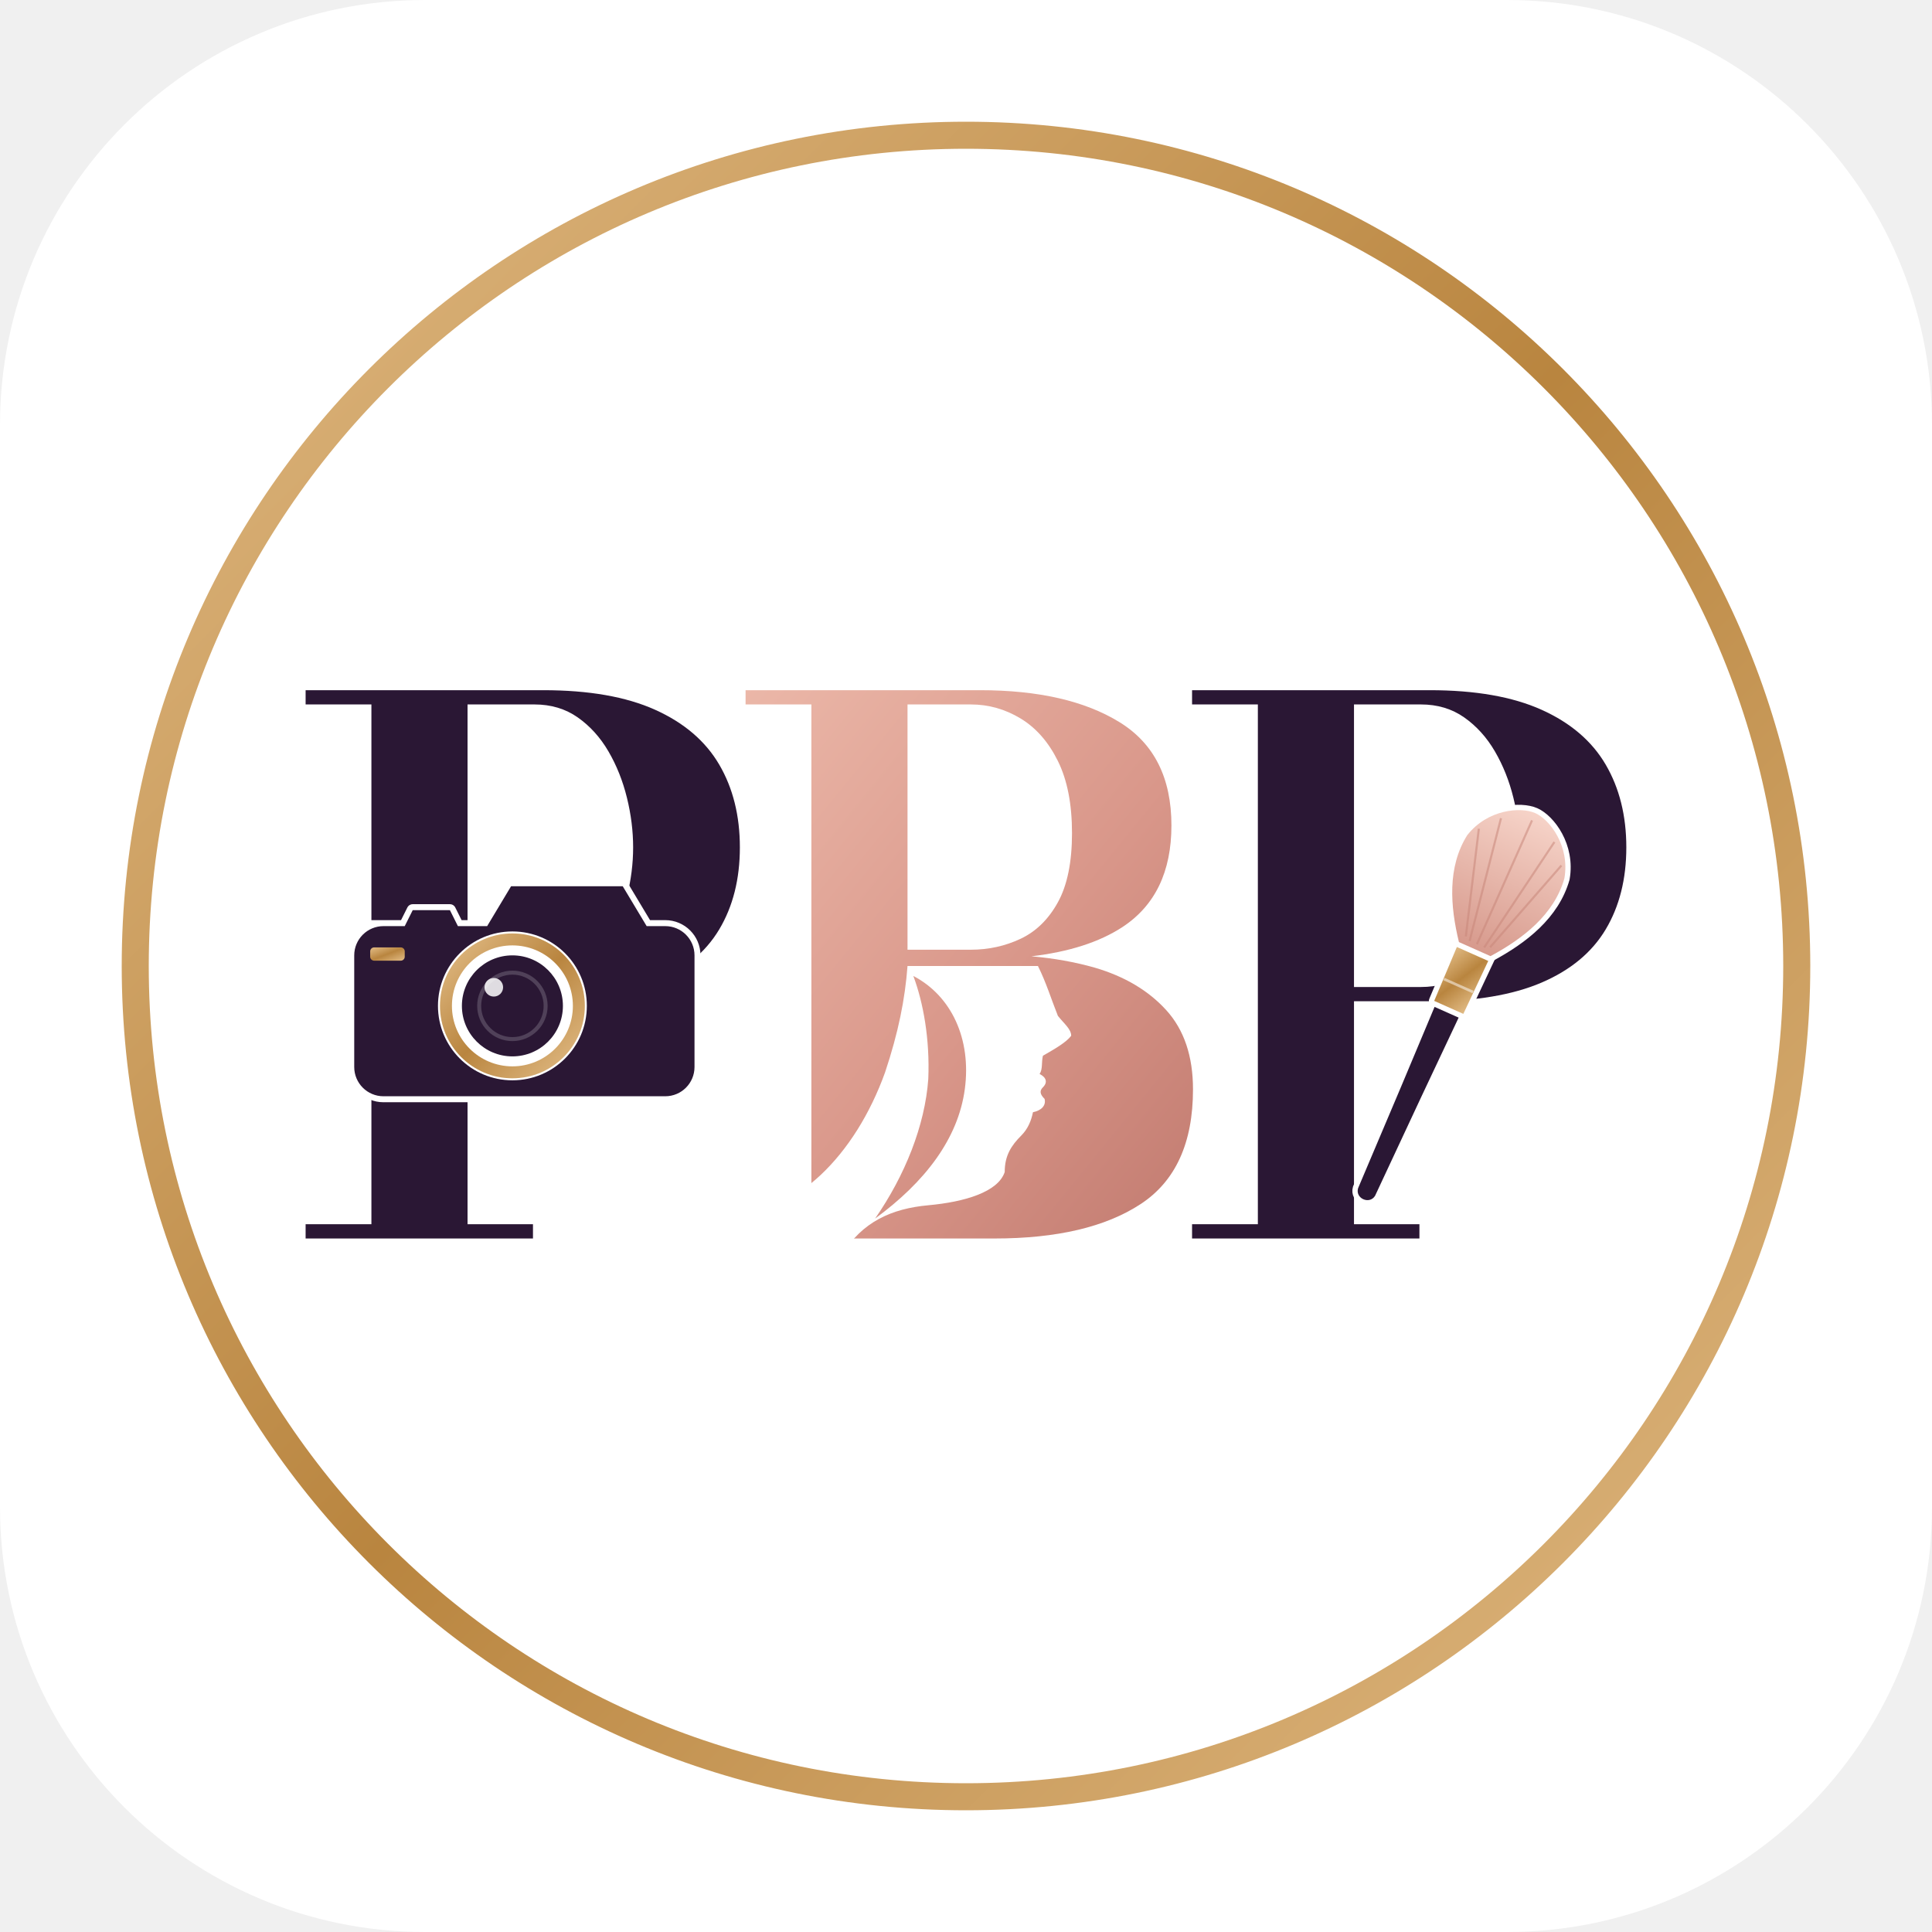
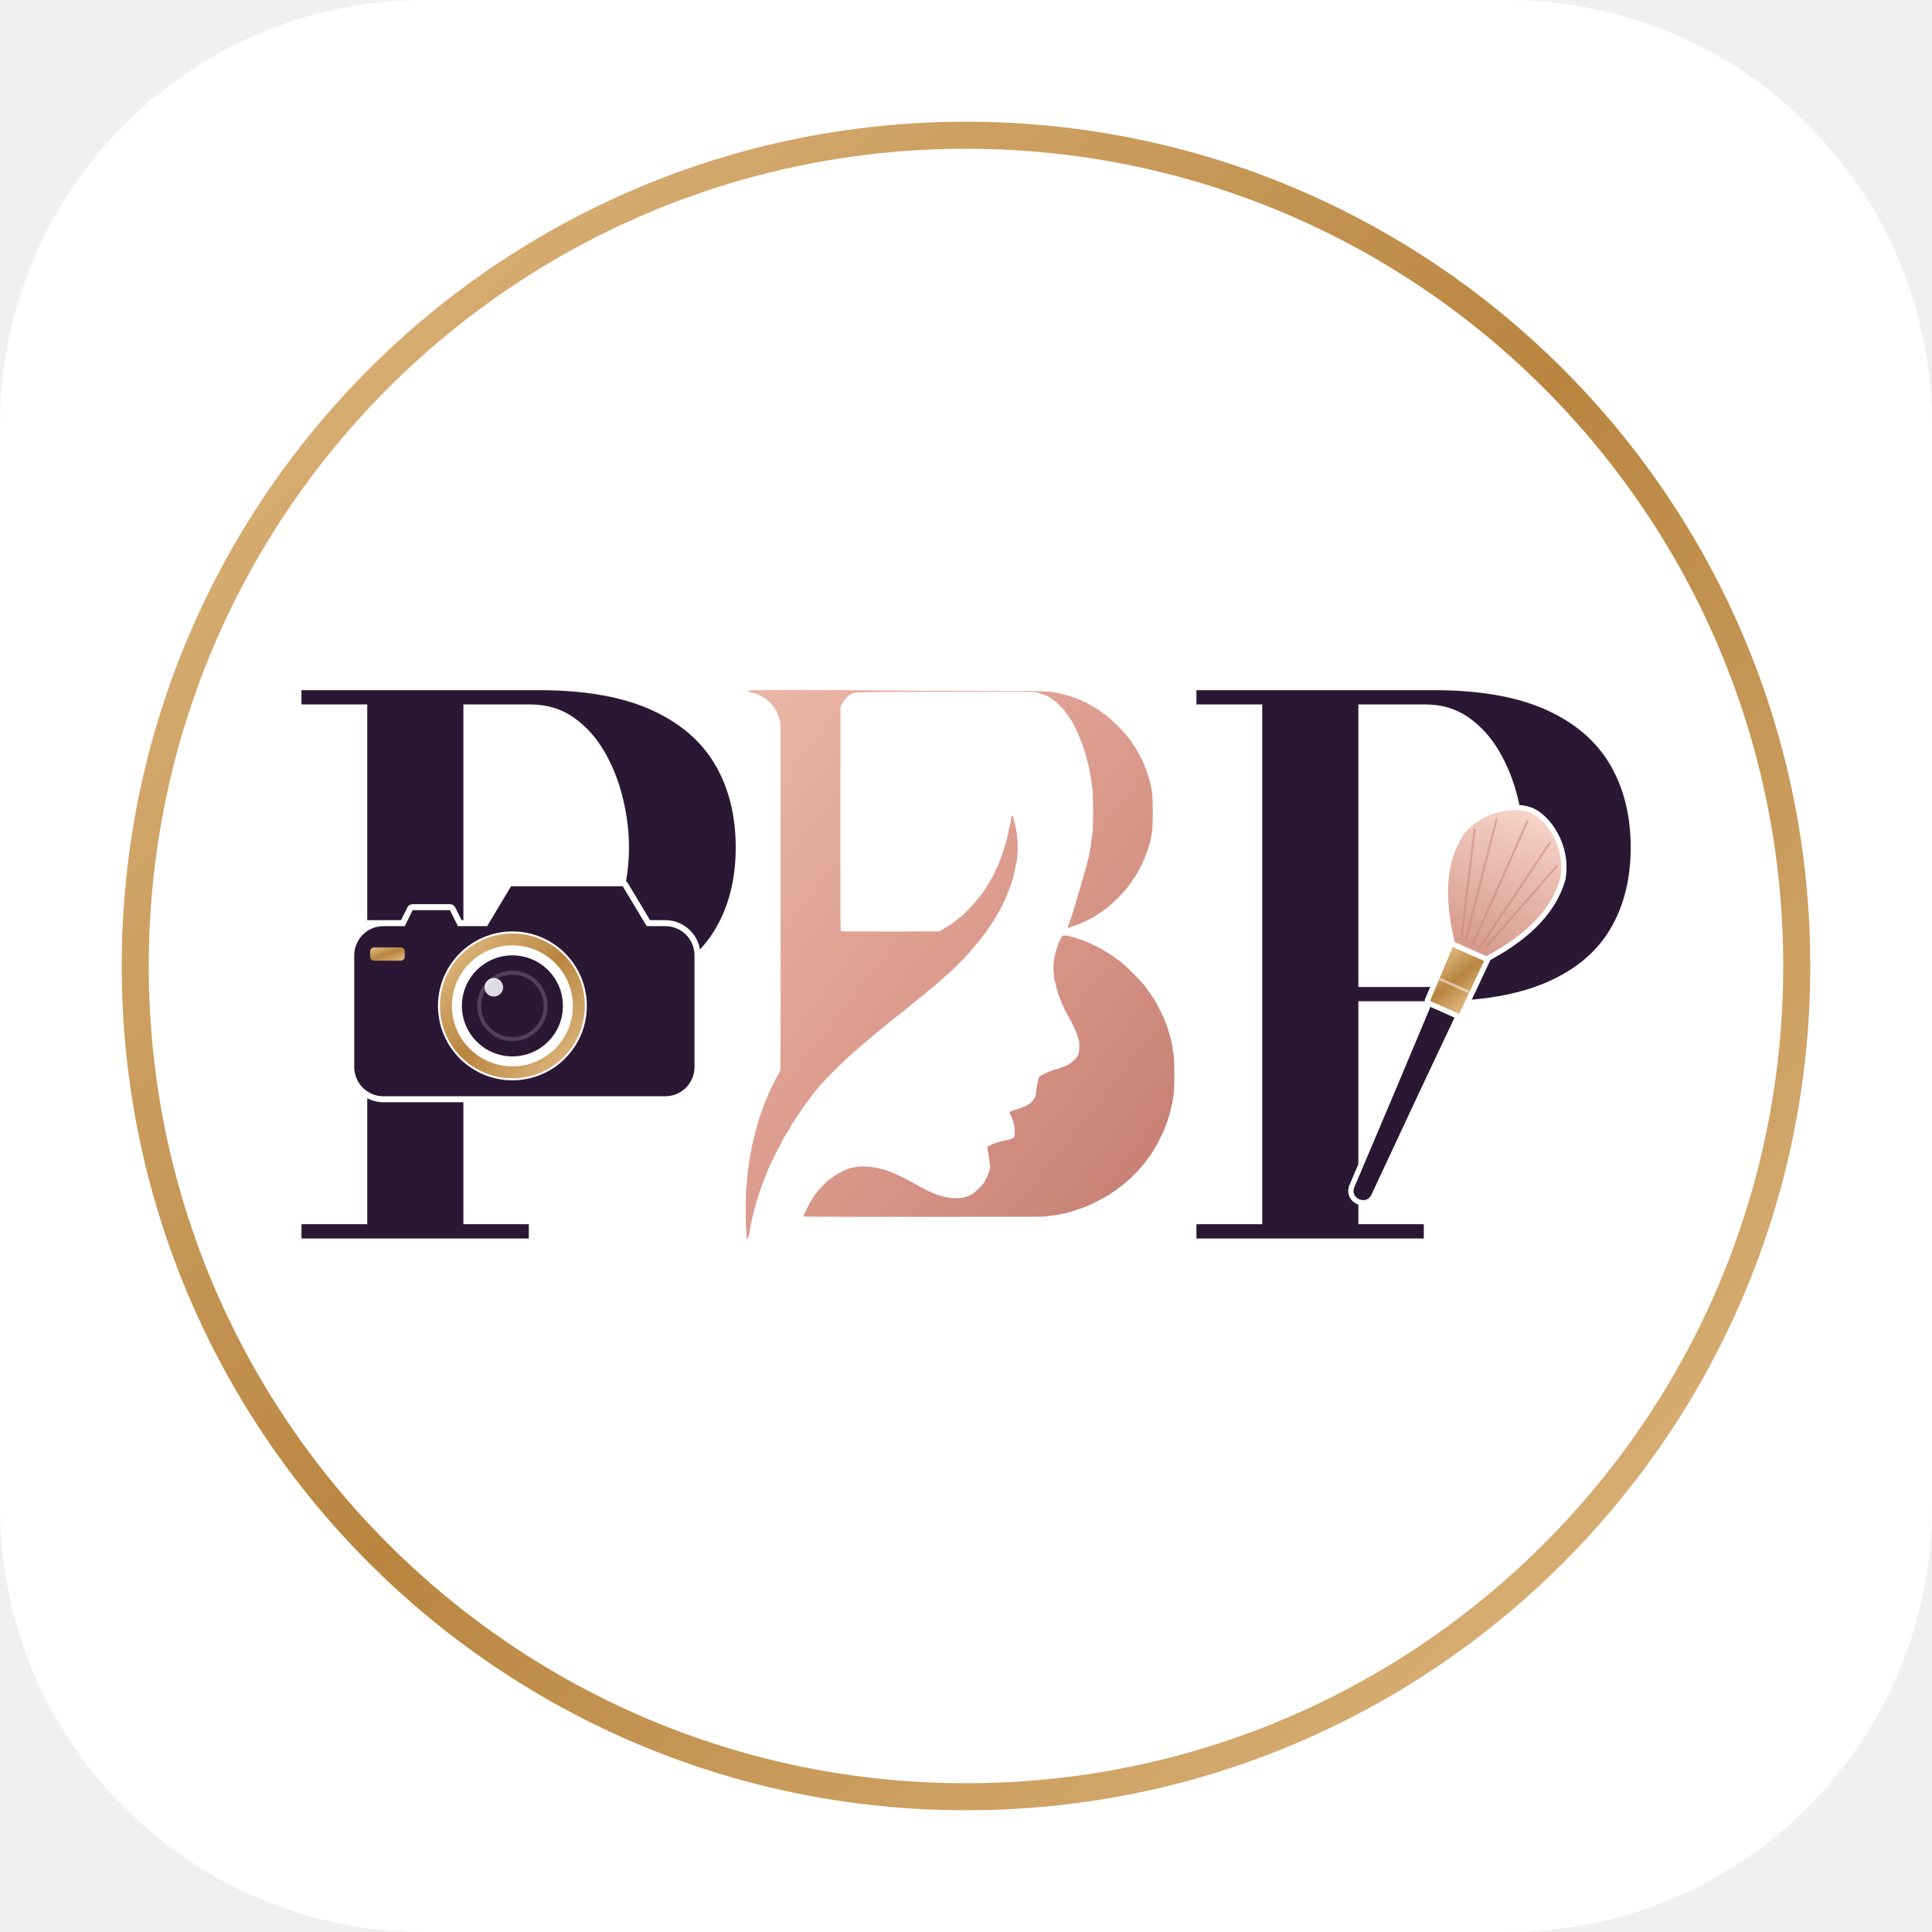
<svg xmlns="http://www.w3.org/2000/svg" viewBox="0 0 1000 1000" role="img" aria-label="Pics Beauty Pros">
  <defs>
    <linearGradient id="pbp-rose" x1="0" y1="0" x2="1" y2="1">
      <stop offset="0" stop-color="#EBB7A8" />
      <stop offset=".55" stop-color="#D9978A" />
      <stop offset="1" stop-color="#C27B70" />
    </linearGradient>
    <linearGradient id="pbp-gold" x1="0" y1="0" x2="1" y2="1">
      <stop offset="0" stop-color="#E2BC86" />
      <stop offset=".5" stop-color="#B9853F" />
      <stop offset="1" stop-color="#E2BC86" />
    </linearGradient>
    <linearGradient id="pbp-bristle" x1="0" y1="0" x2="0" y2="1">
      <stop offset="0" stop-color="#F6D3C8" />
      <stop offset="1" stop-color="#D79A8D" />
    </linearGradient>
  </defs>
  <rect width="1000" height="1000" rx="220" fill="#fff" />
  <circle cx="500" cy="500" r="430" fill="none" stroke="url(#pbp-gold)" stroke-width="14" />
  <g transform="translate(500 500) scale(.86) translate(-500 -476)">
-     <g transform="translate(91.1 0)">
+     <g transform="translate(88.6 0)">
      <path d="M11.44 310L154.44 310Q195.58 310 221.76 321.77Q247.94 333.54 260.37 354.77Q272.80 376 272.80 404.60L272.80 404.60Q272.80 433.20 260.37 453.99Q247.94 474.78 221.76 486Q195.58 497.22 154.44 497.22L154.44 497.22L108.90 497.22L108.90 631.42L148.28 631.42L148.28 640L11.44 640L11.44 631.42L51.04 631.42L51.04 318.58L11.44 318.58L11.44 310ZM108.90 318.58L108.90 488.64L149.16 488.64Q164.12 488.64 175.23 481.16Q186.34 473.68 193.71 461.36Q201.08 449.04 204.82 434.19Q208.56 419.34 208.56 404.60L208.56 404.60Q208.56 389.86 204.82 374.68Q201.08 359.50 193.71 346.85Q186.34 334.20 175.23 326.39Q164.12 318.58 149.16 318.58L149.16 318.58L108.90 318.58Z" fill="#2A1734" />
-       <mask id="pbp-bface" maskUnits="userSpaceOnUse" x="236.2" y="280" width="400" height="400">
-         <rect x="236.2" y="280" width="400" height="400" fill="#fff" />
-         <path d="M373.7 476 L452.2 476   C457.2 486 460.2 496 464.2 506 C468.2 511 472.2 514 472.2 518 C469.2 522 462.2 526 455.2 530 C454.2 534 455.2 538 453.2 541   C457.2 543 458.2 546 455.2 549 C453.2 551 453.2 553 456.2 556 C457.2 560 454.2 563 449.2 564 C448.2 569 446.2 574 442.2 578   C436.2 584 432.2 590 432.2 600 C428.2 612 408.2 618 386.2 620 C364.2 622 346.2 630 334.2 650 L266.2 650 L266.2 626   C306.2 626 342.2 590 360.2 540 C368.2 516 372.2 496 373.7 476 Z" fill="#000" />
-         <path d="M377.2 482 C400.2 494 412.2 520 408.2 550 C404.2 580 384.2 606 354.2 628 C372.2 602 384.2 572 386.2 544 C387.2 520 383.2 498 377.2 482 Z" fill="#fff" />
-       </mask>
-       <path d="M426.06 640L276.24 640L276.24 631.42L315.84 631.42L315.84 318.58L276.24 318.58L276.24 310L417.26 310Q470.06 310 501.30 329.25Q532.54 348.50 532.54 391.40L532.54 391.40Q532.54 433.20 503.06 452.56L503.06 452.56Q482.16 466.20 448.28 470.16L448.28 470.16Q468.52 471.92 486.34 476.98L486.34 476.98Q513.40 484.90 529.46 502.61Q545.52 520.32 545.52 550.24L545.52 550.24Q545.52 598.64 513.95 619.32Q482.38 640 426.06 640L426.06 640ZM373.70 318.58L373.70 466.20L411.76 466.20Q427.82 466.20 441.79 459.60Q455.76 453 464.23 437.60Q472.70 422.20 472.70 396.02Q472.70 369.84 464.23 352.68Q455.76 335.52 441.79 327.05Q427.82 318.58 411.76 318.58L411.76 318.58L373.70 318.58Z" fill="url(#pbp-rose)" mask="url(#pbp-bface)" />
-       <path d="M544.96 310L687.96 310Q729.10 310 755.28 321.77Q781.46 333.54 793.89 354.77Q806.32 376 806.32 404.60L806.32 404.60Q806.32 433.20 793.89 453.99Q781.46 474.78 755.28 486Q729.10 497.22 687.96 497.22L687.96 497.22L642.42 497.22L642.42 631.42L681.80 631.42L681.80 640L544.96 640L544.96 631.42L584.56 631.42L584.56 318.58L544.96 318.58L544.96 310ZM642.42 318.58L642.42 488.64L682.68 488.64Q697.64 488.64 708.75 481.16Q719.86 473.68 727.23 461.36Q734.60 449.04 738.34 434.19Q742.08 419.34 742.08 404.60L742.08 404.60Q742.08 389.86 738.34 374.68Q734.60 359.50 727.23 346.85Q719.86 334.20 708.75 326.39Q697.64 318.58 682.68 318.58L682.68 318.58L642.42 318.58Z" fill="#2A1734" />
+       <path d="M 46.7 36.5 C 39.9 38.7 42.8 41.3 54.7 43.6 C 59 44.4 63.3 45.7 64.5 46.4 C 65.6 47.1 68.8 48.2 71.5 48.8 C 74.3 49.4 79.7 51.7 83.5 53.9 C 87.3 56.1 92.3 58.9 94.5 60.1 C 103 64.7 124.2 87.3 125.5 93 C 125.8 94.5 127.2 96.7 128.5 97.9 C 129.9 99 131 100.8 131 101.9 C 131 102.9 132.3 106.1 133.9 109.1 C 135.4 112.1 137 116.6 137.4 119.1 C 137.8 121.6 139.1 126.1 140.3 129.1 L 142.5 134.5 142.8 657.8 C 142.9 961.4 142.6 1184.6 142.1 1189.3 C 141.1 1198.3 137.9 1206.9 133.7 1211.9 C 132.2 1213.7 131 1216 131 1217 C 131 1218 129.9 1220.1 128.6 1221.7 C 127.3 1223.3 125.7 1226.4 125.1 1228.6 C 124.5 1230.9 123.1 1233.5 122 1234.5 C 120.9 1235.5 119.5 1238.1 119 1240.2 C 118.4 1242.3 116.8 1245.7 115.5 1247.7 C 114.1 1249.7 113 1252.1 113 1253 C 113 1254 112 1255.9 110.9 1257.4 C 109.7 1258.9 108.2 1262 107.5 1264.3 C 106.8 1266.6 105.1 1271 103.7 1274 C 96.4 1290.2 91.2 1303.2 89.1 1310.5 C 88.1 1313.8 86.6 1317.6 85.7 1319 C 84.8 1320.4 83.6 1324 82.9 1327 C 82.3 1330 81 1333.9 79.9 1335.5 C 78.9 1337.2 77.8 1340.6 77.4 1343 C 77 1345.5 75.9 1349.4 74.8 1351.8 C 73.7 1354.2 72 1360.2 70.9 1365.2 C 69.8 1370.2 68.3 1375.5 67.5 1377 C 66.7 1378.5 65.6 1382.6 65 1386.2 C 64.5 1389.7 63.2 1395.1 62.1 1398.1 C 61.1 1401.1 59.7 1406.9 59.1 1411 C 58.4 1415.1 57.1 1421 56.1 1424 C 55 1427 54 1432.4 53.7 1436 C 53.4 1439.6 51.8 1448.6 50.2 1456 C 48.5 1463.4 46.9 1473.2 46.6 1477.8 C 46.2 1482.4 45.1 1490.5 44 1495.8 C 43 1501.1 41.4 1516.1 40.5 1529 C 39.6 1541.9 38.4 1555.4 37.8 1559 C 35.9 1570.9 35.6 1655.9 37.4 1678 C 38.2 1688.7 38.7 1699.3 38.4 1701.5 C 38.1 1703.7 38.3 1706.8 39 1708.4 C 40.4 1712.1 41.7 1710.9 44.7 1703 C 47.6 1695.4 47.8 1694.9 49 1683 C 49.6 1677.2 51 1669.8 52.1 1666.6 C 53.2 1663.4 54.5 1657.3 55 1653.1 C 55.5 1648.9 57.1 1642 58.5 1637.7 C 59.9 1633.4 61 1628.4 61 1626.4 C 61 1624.5 62.1 1620.3 63.5 1617.1 C 64.8 1613.9 66.3 1608.6 66.9 1605.3 C 67.4 1602 69 1596.6 70.4 1593.2 C 71.8 1589.8 73 1585.8 73 1584.3 C 73 1582.8 74 1579.5 75.2 1577 C 76.3 1574.5 78.1 1569.8 79 1566.5 C 80 1563.2 81.7 1558.2 82.8 1555.5 C 83.9 1552.8 85.5 1548.2 86.5 1545.5 C 91.3 1531.8 92.6 1528.3 94.2 1526 C 95.1 1524.6 96.4 1521.5 96.9 1519 C 97.5 1516.5 99.1 1512.3 100.5 1509.6 C 101.9 1506.9 103 1504 103 1503.1 C 103 1502.2 104.4 1499.2 106 1496.5 C 107.6 1493.8 109 1490.5 109 1489.4 C 109 1488.2 110 1486.1 111.1 1484.6 C 112.3 1483.1 113.9 1479.8 114.6 1477.2 C 115.4 1474.7 116.9 1471.7 117.9 1470.6 C 118.9 1469.4 120.1 1467.4 120.5 1466 C 121.7 1461.6 134.2 1436.6 136.7 1433.7 C 138 1432.1 139 1430.1 139 1429.2 C 139 1428.3 140.4 1425.5 142 1423.1 C 143.7 1420.7 145 1417.9 145 1416.9 C 145 1416 146.1 1413.9 147.4 1412.3 C 148.7 1410.8 150.1 1408.4 150.5 1407 C 150.9 1405.6 152.5 1402.7 154.1 1400.6 C 155.7 1398.4 157 1396.3 157 1395.9 C 157 1395 163.6 1384.1 165.3 1382.1 C 166.1 1381.2 168.1 1378.1 169.6 1375.2 C 171.2 1372.2 173.2 1368.6 174 1367.2 C 174.9 1365.7 176.9 1362.2 178.4 1359.5 C 180 1356.8 182.3 1353.4 183.6 1352 C 184.8 1350.6 186.8 1347.7 187.9 1345.5 C 191.7 1338.5 194.6 1334.1 196.8 1331.7 C 198 1330.4 199 1329.1 199 1328.7 C 199 1328.3 200.8 1325.4 203 1322.2 C 205.2 1319.1 210.6 1311.4 214.9 1305.1 C 219.3 1298.9 223.9 1292.6 225.2 1291.1 C 226.5 1289.7 229.3 1285.8 231.5 1282.5 C 233.7 1279.2 237.8 1273.8 240.6 1270.5 C 243.5 1267.2 249.2 1260 253.5 1254.5 C 271 1231.6 328 1174.4 367 1140.7 C 378.3 1131 392.9 1118.2 399.5 1112.4 C 406.1 1106.6 413.2 1100.8 415.2 1099.4 C 417.2 1098.1 421.3 1094.8 424.2 1092 C 430.6 1085.9 443.1 1075.6 449 1071.5 C 451.4 1069.8 454.5 1067.4 455.9 1066 C 459.5 1062.4 471.8 1052.2 477.4 1048 C 480 1046.1 487 1040.5 493 1035.5 C 499 1030.5 505.8 1025.2 508 1023.5 C 510.3 1021.9 517 1016.5 522.9 1011.5 C 528.9 1006.5 537.2 999.8 541.5 996.5 C 550.8 989.3 558.1 983.2 559.5 981.6 C 560.5 980.5 574 970 578.4 967 C 579.5 966.2 584 962.3 588.2 958.4 C 592.5 954.4 598.8 949.1 602.2 946.6 C 613.2 938.4 614.3 937.6 617.4 934.6 C 620.6 931.6 635.5 918.2 640 914.3 C 641.4 913.1 646.1 909.1 650.5 905.3 C 662.6 894.9 667.8 890 686.4 871.1 C 707.9 849.3 706.5 850.9 714 842 C 717.5 837.9 722.9 831.8 726 828.4 C 729 825 733.1 820.3 735 818 C 736.9 815.6 739.8 812.3 741.3 810.6 C 742.9 808.9 747.3 803.3 751.1 798.2 C 754.9 793 760 786.5 762.4 783.7 C 764.7 780.8 768.4 775.8 770.5 772.5 C 772.5 769.2 775.4 765.1 776.9 763.5 C 778.4 761.9 781.6 757.3 783.9 753.3 C 786.2 749.3 788.9 745.5 789.7 744.8 C 790.6 744.1 792.1 741.7 793.1 739.5 C 794.1 737.3 796.8 732.8 798.9 729.5 C 801.1 726.2 803.6 722 804.4 720.2 C 805.3 718.3 807.1 715.5 808.5 713.8 C 809.9 712.2 811 710 811 709 C 811 708 812 705.9 813.3 704.3 C 814.6 702.8 816.4 699.4 817.4 696.8 C 818.3 694.3 819.8 691.6 820.5 691 C 821.3 690.3 822.5 687.9 823.1 685.7 C 823.7 683.4 825.3 680.3 826.6 678.7 C 827.9 677.1 829 674.9 829 673.7 C 829 672.5 830.4 668.8 832 665.5 C 833.7 662.2 835 659 835 658.3 C 835 657.6 836.3 654.2 837.9 650.8 C 839.4 647.3 841.5 642.4 842.4 639.8 C 843.3 637.1 844.7 633.1 845.5 630.8 C 848.2 622.8 851.1 613.5 852.1 609.8 C 852.6 607.7 853.5 604.1 854.1 601.8 C 857.9 586.7 859.1 581.6 860 574.6 C 860.7 570.3 861.8 565 862.6 562.8 C 864.1 558.4 865.8 541.3 866.7 521.5 C 867.4 503.7 864.7 472.5 861.5 460.8 C 860.1 456 859 451 859 449.6 C 859 446.9 853.6 424.8 852 421.2 C 849.5 415.4 846.6 420.4 845.5 432.5 C 844.8 440.9 843.4 447.6 841 455 C 840.1 458 838.9 463.9 838.5 468 C 838.2 472.1 837 477.5 836 480 C 835 482.5 833.6 487.5 833 491.2 C 832.4 494.9 831.1 499.9 830.1 502.3 C 829.1 504.7 827.9 508.5 827.5 510.9 C 826.9 514.6 822.8 527.1 815.4 548 C 814.1 551.6 812.2 556.3 811 558.5 C 809.9 560.6 809 563.3 809 564.3 C 809 565.4 807.9 568.3 806.6 570.9 C 805.2 573.4 802.5 579.1 800.6 583.5 C 798.6 587.9 796.2 592.9 795.4 594.5 C 794.5 596.1 791.5 601.8 788.8 607 C 786 612.2 782.9 617.7 781.9 619.2 C 780.8 620.6 780 622.3 780 622.8 C 780 623.4 778.9 625.1 777.6 626.7 C 776.3 628.2 774.3 631.3 773.2 633.5 C 772.1 635.7 769.6 639.6 767.8 642.2 C 766 644.8 762.3 650.2 759.6 654.2 C 756.9 658.2 752.1 664.4 749 668 C 745.9 671.6 741.8 676.5 739.9 679 C 728.4 694.1 696.4 726.5 689.2 730.4 C 688.3 730.9 684.6 733.9 681 737 C 677.4 740.1 672 744.3 669 746.3 C 666 748.3 662.3 750.8 660.8 752 C 655.1 756.4 647.7 761 646.5 761 C 645.7 761 643.7 762.2 641.9 763.7 C 640.1 765.2 635.7 767.8 632.1 769.5 L 625.5 772.5 476.8 772.8 C 341.9 773 328 772.9 326.6 771.4 C 325.1 770 325 739.6 325.2 428.2 L 325.5 86.5 329.4 79.1 C 338.4 61.7 352.4 49 368.5 43.7 C 373.6 42 474.9 41 697.9 40.4 C 935.7 39.7 920.9 39.4 933.7 46.1 C 936.7 47.7 940.7 49 942.5 49 C 944.3 49 948.2 50.4 951.3 52 C 954.4 53.6 957.6 55 958.3 55 C 959 55 962.4 57.1 965.9 59.8 C 969.4 62.4 973.7 65.4 975.4 66.4 C 985.7 72.8 1013 100.4 1013 104.5 C 1013 105.2 1014 106.7 1015.2 107.7 C 1018.3 110.2 1023.3 116.7 1025.5 121 C 1026.5 122.9 1028.3 125.9 1029.6 127.5 C 1030.9 129.2 1033.7 134.1 1036 138.5 C 1038.3 142.9 1040.7 147.6 1041.5 149 C 1042.2 150.4 1044.2 154.4 1045.8 158 C 1047.4 161.6 1050.1 167.4 1051.8 171 C 1053.5 174.6 1055.2 178.8 1055.6 180.5 C 1056 182.2 1057.3 185.5 1058.6 188 C 1060.8 192.3 1063.2 198.9 1067.1 211.5 C 1068.1 214.8 1069.8 220.2 1070.9 223.5 C 1075.5 237.2 1077.9 245.9 1079 252 C 1079.7 255.6 1081.1 261 1082.1 264 C 1083.2 267 1084.5 273.1 1085 277.5 C 1085.5 282 1086.9 289.2 1088 293.5 C 1089.2 297.9 1090.5 306.2 1091.1 312 C 1091.6 317.8 1093.1 328.1 1094.3 335 C 1097.6 353.9 1097.6 456.5 1094.3 476 C 1093.1 482.9 1091.6 493.7 1091 500 C 1090.4 506.3 1089 514.9 1087.9 519.2 C 1086.9 523.4 1085.6 530.8 1085.1 535.7 C 1084.5 540.5 1083.2 547.1 1082.1 550.2 C 1081 553.3 1079.6 559.4 1078.9 563.7 C 1078.2 568 1076.9 572.9 1075.9 574.5 C 1075 576.1 1073.7 580 1073.1 583.1 C 1072.6 586.2 1071.2 591.4 1070 594.6 C 1068.9 597.8 1067.3 603.5 1066.5 607.2 C 1065.8 610.9 1064.5 614.9 1063.7 616.2 C 1062.9 617.5 1061.6 621.9 1061 626 C 1060.3 630.1 1058.9 635.1 1058 637.1 C 1057 639 1055.6 643.5 1055 647 C 1054.4 650.5 1053 655 1052 657.1 C 1050.9 659.1 1049.7 663.4 1049.1 666.6 C 1048.6 669.9 1047.3 674.6 1046.1 677.2 C 1045 679.8 1043.6 684.7 1043 688.2 C 1042.3 691.6 1041.1 696 1040.1 697.9 C 1039.1 699.9 1037.8 704.2 1037 707.5 C 1036.3 710.8 1034.9 715.1 1033.9 717.2 C 1032.9 719.2 1031.8 722.8 1031.4 725.2 C 1031 727.5 1029.7 731.6 1028.4 734.2 C 1027.1 736.8 1025.5 741.3 1024.9 744.2 C 1024.3 747.1 1022.9 751 1021.9 752.8 C 1019 757.8 1019.3 761 1022.7 761 C 1024.1 761 1026.1 760.3 1027 759.5 C 1027.9 758.7 1031 757.6 1033.8 757 C 1036.6 756.5 1041.1 755 1043.7 753.7 C 1046.3 752.4 1049.9 751 1051.6 750.7 C 1055.2 750 1080.8 738.1 1089.5 733.1 C 1092.8 731.2 1097.3 728.8 1099.5 727.6 C 1101.7 726.5 1105 724.4 1106.8 722.8 C 1108.6 721.3 1110.6 720 1111.4 720 C 1112.1 720 1117.6 716.4 1123.6 711.9 C 1129.6 707.5 1135.4 703.4 1136.5 702.8 C 1139.9 701 1160.9 682.1 1172.3 670.7 C 1183.2 659.8 1207 632.6 1207 631.2 C 1207 630.7 1209.6 626.9 1212.8 622.7 C 1215.9 618.5 1219.8 612.8 1221.5 609.9 C 1223.2 607.1 1225.7 603.4 1227.1 601.6 C 1228.6 599.9 1230.5 596.9 1231.4 595 C 1232.2 593.1 1234.8 588.4 1237 584.5 C 1239.2 580.6 1241.3 576.6 1241.7 575.5 C 1242.1 574.4 1243.9 570.7 1245.7 567.2 C 1247.5 563.8 1249 560.4 1249 559.7 C 1249 559.1 1250 556.9 1251.2 555 C 1253.4 551.6 1255.9 545.3 1260.4 531.5 C 1261.7 527.6 1263.4 523.1 1264.3 521.5 C 1265.1 519.8 1266.3 515.6 1267 512.3 C 1267.6 508.9 1269 504.1 1270.1 501.6 C 1271.1 499.1 1272.5 493.4 1273.1 488.8 C 1273.6 484.2 1275.1 476.2 1276.3 471 C 1279.8 456.1 1279.7 358.3 1276.2 344.3 C 1275 339.2 1273.5 331.4 1272.9 327 C 1272.4 322.6 1271.1 317 1270 314.6 C 1269 312.1 1267.7 307.7 1267.1 304.6 C 1266.6 301.6 1265.4 297.4 1264.5 295.3 C 1263.5 293.2 1262 288.5 1260.9 284.8 C 1259.9 281.1 1258.1 276.6 1257 274.8 C 1255.9 273 1255 270.6 1255 269.6 C 1255 268.5 1253.4 264.2 1251.4 260.1 C 1244 244.5 1234.6 226.4 1232.9 224.1 C 1231.8 222.8 1231 221.2 1231 220.4 C 1231 219.7 1230 217.9 1228.7 216.3 C 1227.5 214.8 1224.7 210.6 1222.5 207 C 1220.4 203.4 1217.6 199.2 1216.3 197.5 C 1214.9 195.8 1212 191.5 1209.6 187.9 C 1207.3 184.2 1203.3 179.1 1200.8 176.4 C 1198.2 173.7 1193.9 168.8 1191.3 165.5 C 1181 152.6 1146.7 119.8 1135.3 112 C 1123.7 104 1120 101.2 1116.7 98.4 C 1114.7 96.5 1112.5 95 1111.9 95 C 1111.3 95 1108.7 93.6 1106.2 91.8 C 1103.6 90.1 1100.3 87.9 1098.9 86.9 C 1097.4 85.9 1094.5 84.4 1092.4 83.5 C 1090.3 82.6 1087.6 81.1 1086.5 80.1 C 1085.4 79.1 1082.8 77.7 1080.8 77.1 C 1078.8 76.4 1076.6 75.2 1076 74.5 C 1075.3 73.7 1073 72.5 1070.7 71.9 C 1068.5 71.3 1065.1 69.8 1063.1 68.5 C 1061.1 67.2 1058 65.9 1056.2 65.5 C 1054.3 65.1 1050.3 63.5 1047.3 61.9 C 1044.3 60.3 1040.8 59 1039.6 59 C 1038.5 59 1035.1 57.9 1032.1 56.5 C 1029.2 55.1 1023.7 53.3 1020 52.6 C 1016.2 51.8 1011.8 50.4 1010.1 49.5 C 1008.4 48.7 1003.5 47.5 999.2 47 C 995 46.4 988.3 45.1 984.5 43.9 C 980.2 42.7 972.2 41.5 963.5 41 C 955.8 40.4 943.6 39.6 936.5 39 C 928.6 38.4 843.5 38 718 38 C 593 38 498.3 37.6 476.5 36.9 C 429.1 35.5 50.9 35.1 46.7 36.5 M 1000.7 789.6 C 994.7 798.1 987.6 816.5 981 840.7 C 977.7 852.7 974.4 881 975.4 888.5 C 975.7 890.7 976.4 898.4 977 905.5 C 977.5 913.3 978.7 920.7 979.8 924 C 980.9 927.1 982.3 932.9 983 937 C 983.7 941.1 985.3 947.1 986.6 950.2 C 987.9 953.4 989 957.6 989 959.7 C 989 962.1 990.1 965.4 992 968.5 C 993.6 971.2 995 974.4 995 975.5 C 995 976.6 996.3 980.2 998 983.5 C 999.6 986.8 1001 990.4 1001 991.5 C 1001 992.6 1002.1 995.2 1003.4 997.1 C 1004.8 999.1 1006.2 1002 1006.6 1003.6 C 1006.9 1005.2 1008.5 1008.6 1010.1 1011.1 C 1011.7 1013.6 1013 1016.1 1013 1016.7 C 1013 1017.3 1014.2 1019.5 1015.6 1021.6 C 1017.1 1023.7 1018.7 1026.8 1019.3 1028.5 C 1019.9 1030.2 1021.4 1032.9 1022.7 1034.6 C 1024 1036.3 1025 1038.4 1025 1039.3 C 1025 1040.1 1026.1 1042.2 1027.5 1043.9 C 1028.9 1045.5 1030.8 1048.9 1031.6 1051.4 C 1032.5 1053.9 1033.8 1056.4 1034.6 1057.1 C 1035.3 1057.7 1036.5 1060.1 1037.1 1062.3 C 1037.7 1064.5 1039.3 1068 1040.6 1069.9 C 1041.9 1071.9 1043 1074.2 1043 1075.1 C 1043 1076 1044.2 1078.9 1045.6 1081.5 C 1047 1084.2 1048.6 1088.7 1049.1 1091.7 C 1049.7 1094.6 1051 1099.1 1052.2 1101.7 C 1055.8 1109.8 1055.4 1139 1051.5 1148.4 C 1046.8 1159.7 1032 1173.8 1016.9 1181.2 C 1010.6 1184.3 1003.7 1187.1 1001.6 1187.5 C 999.4 1187.8 995.6 1189.2 993.1 1190.4 C 990.5 1191.7 986.4 1193 983.7 1193.3 C 981.1 1193.7 977.2 1194.9 975 1196 C 972.8 1197.1 968.7 1198.6 965.7 1199.4 C 962.8 1200.2 958.8 1201.7 957 1202.9 C 955.1 1204 952.8 1205 951.9 1205 C 951 1205 948.5 1206.3 946.3 1207.9 C 944.1 1209.5 941.3 1211.1 939.9 1211.5 C 935.1 1213 930.1 1219.3 929 1225.1 C 928.4 1228.1 927.1 1234.5 926 1239.5 C 924.9 1244.5 923.6 1253.9 923.1 1260.5 C 922.3 1271.4 921.8 1273.2 918.5 1279.8 C 914.3 1288.2 905 1298.3 899.2 1300.7 C 897.2 1301.5 894.3 1303.2 892.8 1304.5 C 891.4 1305.7 888.4 1307.1 886.3 1307.5 C 884.2 1307.8 881.8 1308.8 881 1309.5 C 879.4 1310.9 859 1317.9 850.5 1319.9 C 844.9 1321.3 842 1323.4 842 1326.1 C 842 1328 847.1 1339.2 848.9 1341.4 C 849.4 1342 850.7 1345.9 851.9 1350 C 853 1354.1 854.6 1360 855.5 1363 C 857 1368.5 857.7 1394.9 856.4 1399.7 C 855.6 1402.7 844.4 1407.5 834.5 1409 C 830.1 1409.7 824.9 1410.9 823 1411.7 C 821.1 1412.5 816 1413.8 811.8 1414.6 C 807.5 1415.4 801.7 1417.2 798.8 1418.5 C 795.9 1419.9 792.5 1421 791.4 1421 C 790.2 1421 787.5 1422.2 785.4 1423.6 C 783.3 1425.1 780 1426.8 778.1 1427.5 C 773.7 1429 772.7 1432.3 774.5 1439.3 C 776.8 1448.2 778.8 1460.2 779.4 1468 C 779.7 1472.1 780.7 1478.8 781.5 1482.7 C 782.7 1488.4 782.8 1490.9 781.9 1494.2 C 781.3 1496.6 780.4 1500.8 779.8 1503.5 C 779.2 1506.2 777.5 1511.2 775.9 1514.4 C 774.3 1517.6 773 1521 773 1521.9 C 773 1522.8 771.6 1525.5 770 1527.9 C 768.3 1530.3 767 1532.7 767 1533.2 C 767 1538.4 744 1563 729.3 1573.5 C 725.4 1576.3 711.1 1583 709 1583 C 708 1583 704.4 1583.9 700.9 1585.1 C 693.7 1587.4 672.5 1587.9 662 1586 C 659 1585.5 652 1584.4 646.5 1583.5 C 641 1582.7 634 1580.9 630.9 1579.5 C 627.8 1578.1 624.1 1577 622.6 1577 C 621.2 1577 617.4 1575.7 614.3 1574 C 611.2 1572.3 608.1 1571 607.4 1571 C 605.6 1571 577.3 1557.4 576.6 1556.1 C 576.2 1555.6 574.3 1554.6 572.2 1553.9 C 570.2 1553.2 567.1 1551.7 565.5 1550.5 C 563.9 1549.2 560.5 1547.3 558 1546.1 C 555.5 1544.9 551.5 1542.7 549 1541.4 C 535.5 1533.8 531.8 1531.9 518.3 1525.1 C 495.7 1513.9 487.5 1510 486.2 1510 C 485.6 1510 483 1508.9 480.4 1507.5 C 477.8 1506.1 474.8 1505 473.8 1505 C 472.7 1505 468.8 1503.7 465 1502 C 461.2 1500.3 457.1 1499 455.8 1499 C 454.6 1499 449.9 1497.8 445.5 1496.4 C 436.6 1493.6 408.3 1490.1 394 1490 C 381.4 1490 356.5 1493.7 351 1496.5 C 348.5 1497.7 345.4 1499 344 1499.3 C 337.1 1501 314.1 1513.6 302.9 1521.7 C 300.5 1523.5 295.8 1526.9 292.5 1529.2 C 284.7 1534.7 261.8 1557.8 256 1565.9 C 253.5 1569.4 249.9 1574.2 248 1576.6 C 241.6 1584.6 240 1586.8 240 1587.8 C 240 1588.3 238.7 1590.5 237.2 1592.6 C 235.6 1594.7 233.5 1598.1 232.5 1600 C 231.5 1601.9 229.2 1606.2 227.4 1609.5 C 221.3 1620.6 213 1638.4 213 1640.5 C 213 1641.3 213.9 1642.4 214.9 1643 C 216.2 1643.6 334.6 1644 580.7 1644 C 938.9 1644 944.7 1644 956.4 1642 C 962.9 1640.9 972.4 1639.8 977.4 1639.4 C 982.4 1639 991.6 1637.5 997.8 1635.9 C 1004 1634.3 1010.2 1633 1011.5 1633 C 1013.7 1633 1026.5 1629.3 1038 1625.4 C 1040.5 1624.5 1046.5 1622.6 1051.5 1621 C 1065.1 1616.7 1072 1614.2 1077.5 1611.6 C 1080.2 1610.3 1085 1608.1 1088 1606.8 C 1101.9 1600.4 1112.1 1595.4 1118.5 1591.7 C 1122.3 1589.5 1127.3 1586.8 1129.5 1585.7 C 1131.7 1584.7 1134.9 1582.7 1136.7 1581.4 C 1138.4 1580.1 1140.6 1579 1141.4 1579 C 1142.2 1579 1144.4 1577.7 1146.2 1576.2 C 1149.5 1573.4 1156.1 1568.9 1161.2 1566 C 1164.5 1564.1 1181.2 1551.7 1188.5 1545.6 C 1208.8 1528.8 1219.6 1518.7 1232 1505 C 1252.7 1482.1 1257.1 1476.8 1260.6 1470.5 C 1261.5 1468.8 1264.4 1465 1267 1462 C 1269.6 1459 1272.7 1454.7 1273.8 1452.5 C 1275 1450.3 1277.3 1446.7 1279 1444.5 C 1280.6 1442.3 1283.1 1438.2 1284.5 1435.5 C 1285.9 1432.8 1288.8 1427.6 1291 1424 C 1295.2 1417 1303 1401.8 1303 1400.5 C 1303 1400 1304.3 1397.6 1305.9 1395.1 C 1307.5 1392.6 1309.1 1389.2 1309.4 1387.6 C 1309.8 1386 1311.2 1383.1 1312.6 1381.1 C 1313.9 1379.2 1315 1376.5 1315 1375.2 C 1315 1374 1316.1 1370.8 1317.4 1368.2 C 1318.7 1365.6 1320.1 1361.9 1320.5 1360 C 1320.9 1358.1 1322.1 1354.8 1323.1 1352.8 C 1324.2 1350.7 1325.9 1345.6 1326.9 1341.3 C 1328 1337 1329.8 1331 1330.9 1328 C 1332 1325 1332.9 1321 1333 1319.2 C 1333 1317.4 1334.1 1312.7 1335.5 1308.7 C 1336.9 1304.8 1338.5 1297.2 1339 1292 C 1339.6 1286.8 1341 1277.8 1342.3 1272 C 1345.7 1256 1345.7 1162.1 1342.3 1146.5 C 1341.1 1141 1339.8 1132.9 1339.5 1128.5 C 1339.1 1124.1 1337.8 1116.7 1336.5 1112 C 1335.2 1107.3 1333.6 1100.8 1333 1097.6 C 1332.3 1094.3 1330.8 1088.9 1329.5 1085.6 C 1328.3 1082.2 1326.9 1077.5 1326.5 1075.1 C 1326.1 1072.7 1324.7 1068.4 1323.4 1065.6 C 1322.1 1062.8 1321 1059.6 1321 1058.5 C 1321 1057.4 1319.7 1053.8 1318 1050.5 C 1316.4 1047.2 1315 1043.6 1315 1042.5 C 1315 1041.4 1313.9 1038.8 1312.6 1036.9 C 1311.2 1034.9 1309.8 1032.1 1309.4 1030.6 C 1309.1 1029.2 1306.6 1023.9 1304 1018.8 C 1301.4 1013.7 1297 1005.1 1294.2 999.7 C 1291.5 994.3 1288.5 989.1 1287.7 988.2 C 1286.9 987.3 1285.5 984.9 1284.6 983 C 1283.7 981.1 1281.1 977 1278.9 974 C 1276.7 971 1274 966.6 1273 964.2 C 1271.9 961.9 1270.7 960 1270.1 960 C 1269.1 960 1263.2 952 1257 942.3 C 1254.8 938.9 1252.4 935.7 1251.7 935.3 C 1251 934.9 1245.4 928.9 1239.4 922 C 1227 907.9 1204.7 885.9 1192 875 C 1187.3 871 1183.1 867.1 1182.7 866.4 C 1182.3 865.6 1180.2 864.1 1178.2 863 C 1176.2 861.9 1172.5 859.4 1170 857.5 C 1167.5 855.6 1163.9 852.9 1162 851.6 C 1160.1 850.3 1157.9 848.5 1157.1 847.6 C 1156.4 846.7 1155.3 846 1154.7 846 C 1154.1 846 1149.8 843.4 1145.1 840.2 C 1140.4 837 1135.1 833.8 1133.3 833.1 C 1131.5 832.4 1129.5 831.1 1128.9 830.4 C 1128.2 829.6 1125.6 827.9 1123.1 826.6 C 1120.6 825.4 1114.5 822.2 1109.7 819.7 C 1104.8 817.1 1100.3 815 1099.6 815 C 1098.9 815 1096.6 813.9 1094.6 812.5 C 1092.6 811.1 1089.7 809.7 1088.2 809.4 C 1086.7 809 1083.1 807.4 1080.1 805.9 C 1077.1 804.3 1074 803 1073.1 803 C 1072.2 803 1068.8 801.6 1065.5 800 C 1062.2 798.3 1058.4 797 1057 797 C 1055.6 797 1052.2 795.9 1049.4 794.6 C 1040.3 790.4 1018.3 785.1 1009.7 785 C 1004 785 1003.9 785 1000.7 789.6" transform="translate(271.7 302.9) scale(0.19713)" fill="url(#pbp-rose)" fill-rule="evenodd" />
+       <path d="M550.09 310L693.09 310Q734.23 310 760.41 321.77Q786.59 333.54 799.02 354.77Q811.45 376 811.45 404.60L811.45 404.60Q811.45 433.20 799.02 453.99Q786.59 474.78 760.41 486Q734.23 497.22 693.09 497.22L693.09 497.22L647.55 497.22L647.55 631.42L686.93 631.42L686.93 640L550.09 640L550.09 631.42L589.69 631.42L589.69 318.58L550.09 318.58L550.09 310ZM647.55 318.58L647.55 488.64L687.81 488.64Q702.77 488.64 713.88 481.16Q724.99 473.68 732.36 461.36Q739.73 449.04 743.47 434.19Q747.21 419.34 747.21 404.60L747.21 404.60Q747.21 389.86 743.47 374.68Q739.73 359.50 732.36 346.85Q724.99 334.20 713.88 326.39Q702.77 318.58 687.81 318.58L687.81 318.58L647.55 318.58Z" fill="#2A1734" />
    </g>
    <g transform="translate(227 500) scale(.8) translate(-227 -500)">
      <g stroke="#FFFFFF" stroke-width="9" paint-order="stroke" stroke-linejoin="round">
        <path fill="#2A1734" d="M108 440 h38 l6 -12 h28 l6 12 h22 l18 -30 h84 l18 30 h14 a22 22 0 0 1 22 22 v84 a22 22 0 0 1 -22 22 h-212 a22 22 0 0 1 -22 -22 v-84 a22 22 0 0 1 22 -22 z" />
      </g>
      <circle cx="227" cy="500" r="56" fill="#FFFFFF" />
      <circle cx="227" cy="500" r="50" fill="none" stroke="url(#pbp-gold)" stroke-width="9" />
      <circle cx="227" cy="500" r="38" fill="#2A1734" />
      <circle cx="227" cy="500" r="25" fill="none" stroke="#fff" stroke-opacity=".18" stroke-width="3" />
      <circle cx="213" cy="486" r="7" fill="#fff" fill-opacity=".85" />
      <rect x="120" y="456" width="26" height="10" rx="3" fill="url(#pbp-gold)" />
    </g>
-     <g transform="translate(741.1 612) rotate(24) scale(.8)">
+     <g transform="translate(738.6 612) rotate(24) scale(.8)">
      <g stroke="#FFFFFF" stroke-width="8" paint-order="stroke" stroke-linejoin="round">
        <path fill="#2A1734" d="M-7 0 C-8 -60 -9 -110 -10 -152 L10 -152 C9 -110 8 -60 7 0 C6 8 -6 8 -7 0 Z" />
        <path fill="url(#pbp-gold)" d="M-12 -152 L12 -152 L13 -200 L-13 -200 Z" />
        <path fill="url(#pbp-bristle)" d="M-13 -200 C-30 -222 -44 -248 -40 -276 C-34 -300 -12 -312 0 -312 C12 -312 34 -300 40 -276 C44 -248 30 -222 13 -200 Z" />
      </g>
      <g stroke="#C9877B" stroke-opacity=".55" stroke-width="1.6" fill="none">
        <path d="M0 -204 L0 -306" />
        <path d="M-6 -204 L-22 -298" />
        <path d="M6 -204 L22 -298" />
        <path d="M-10 -206 L-34 -284" />
        <path d="M10 -206 L34 -284" />
      </g>
      <path d="M-12 -170 h24" stroke="#fff" stroke-opacity=".5" stroke-width="2" />
    </g>
  </g>
</svg>
